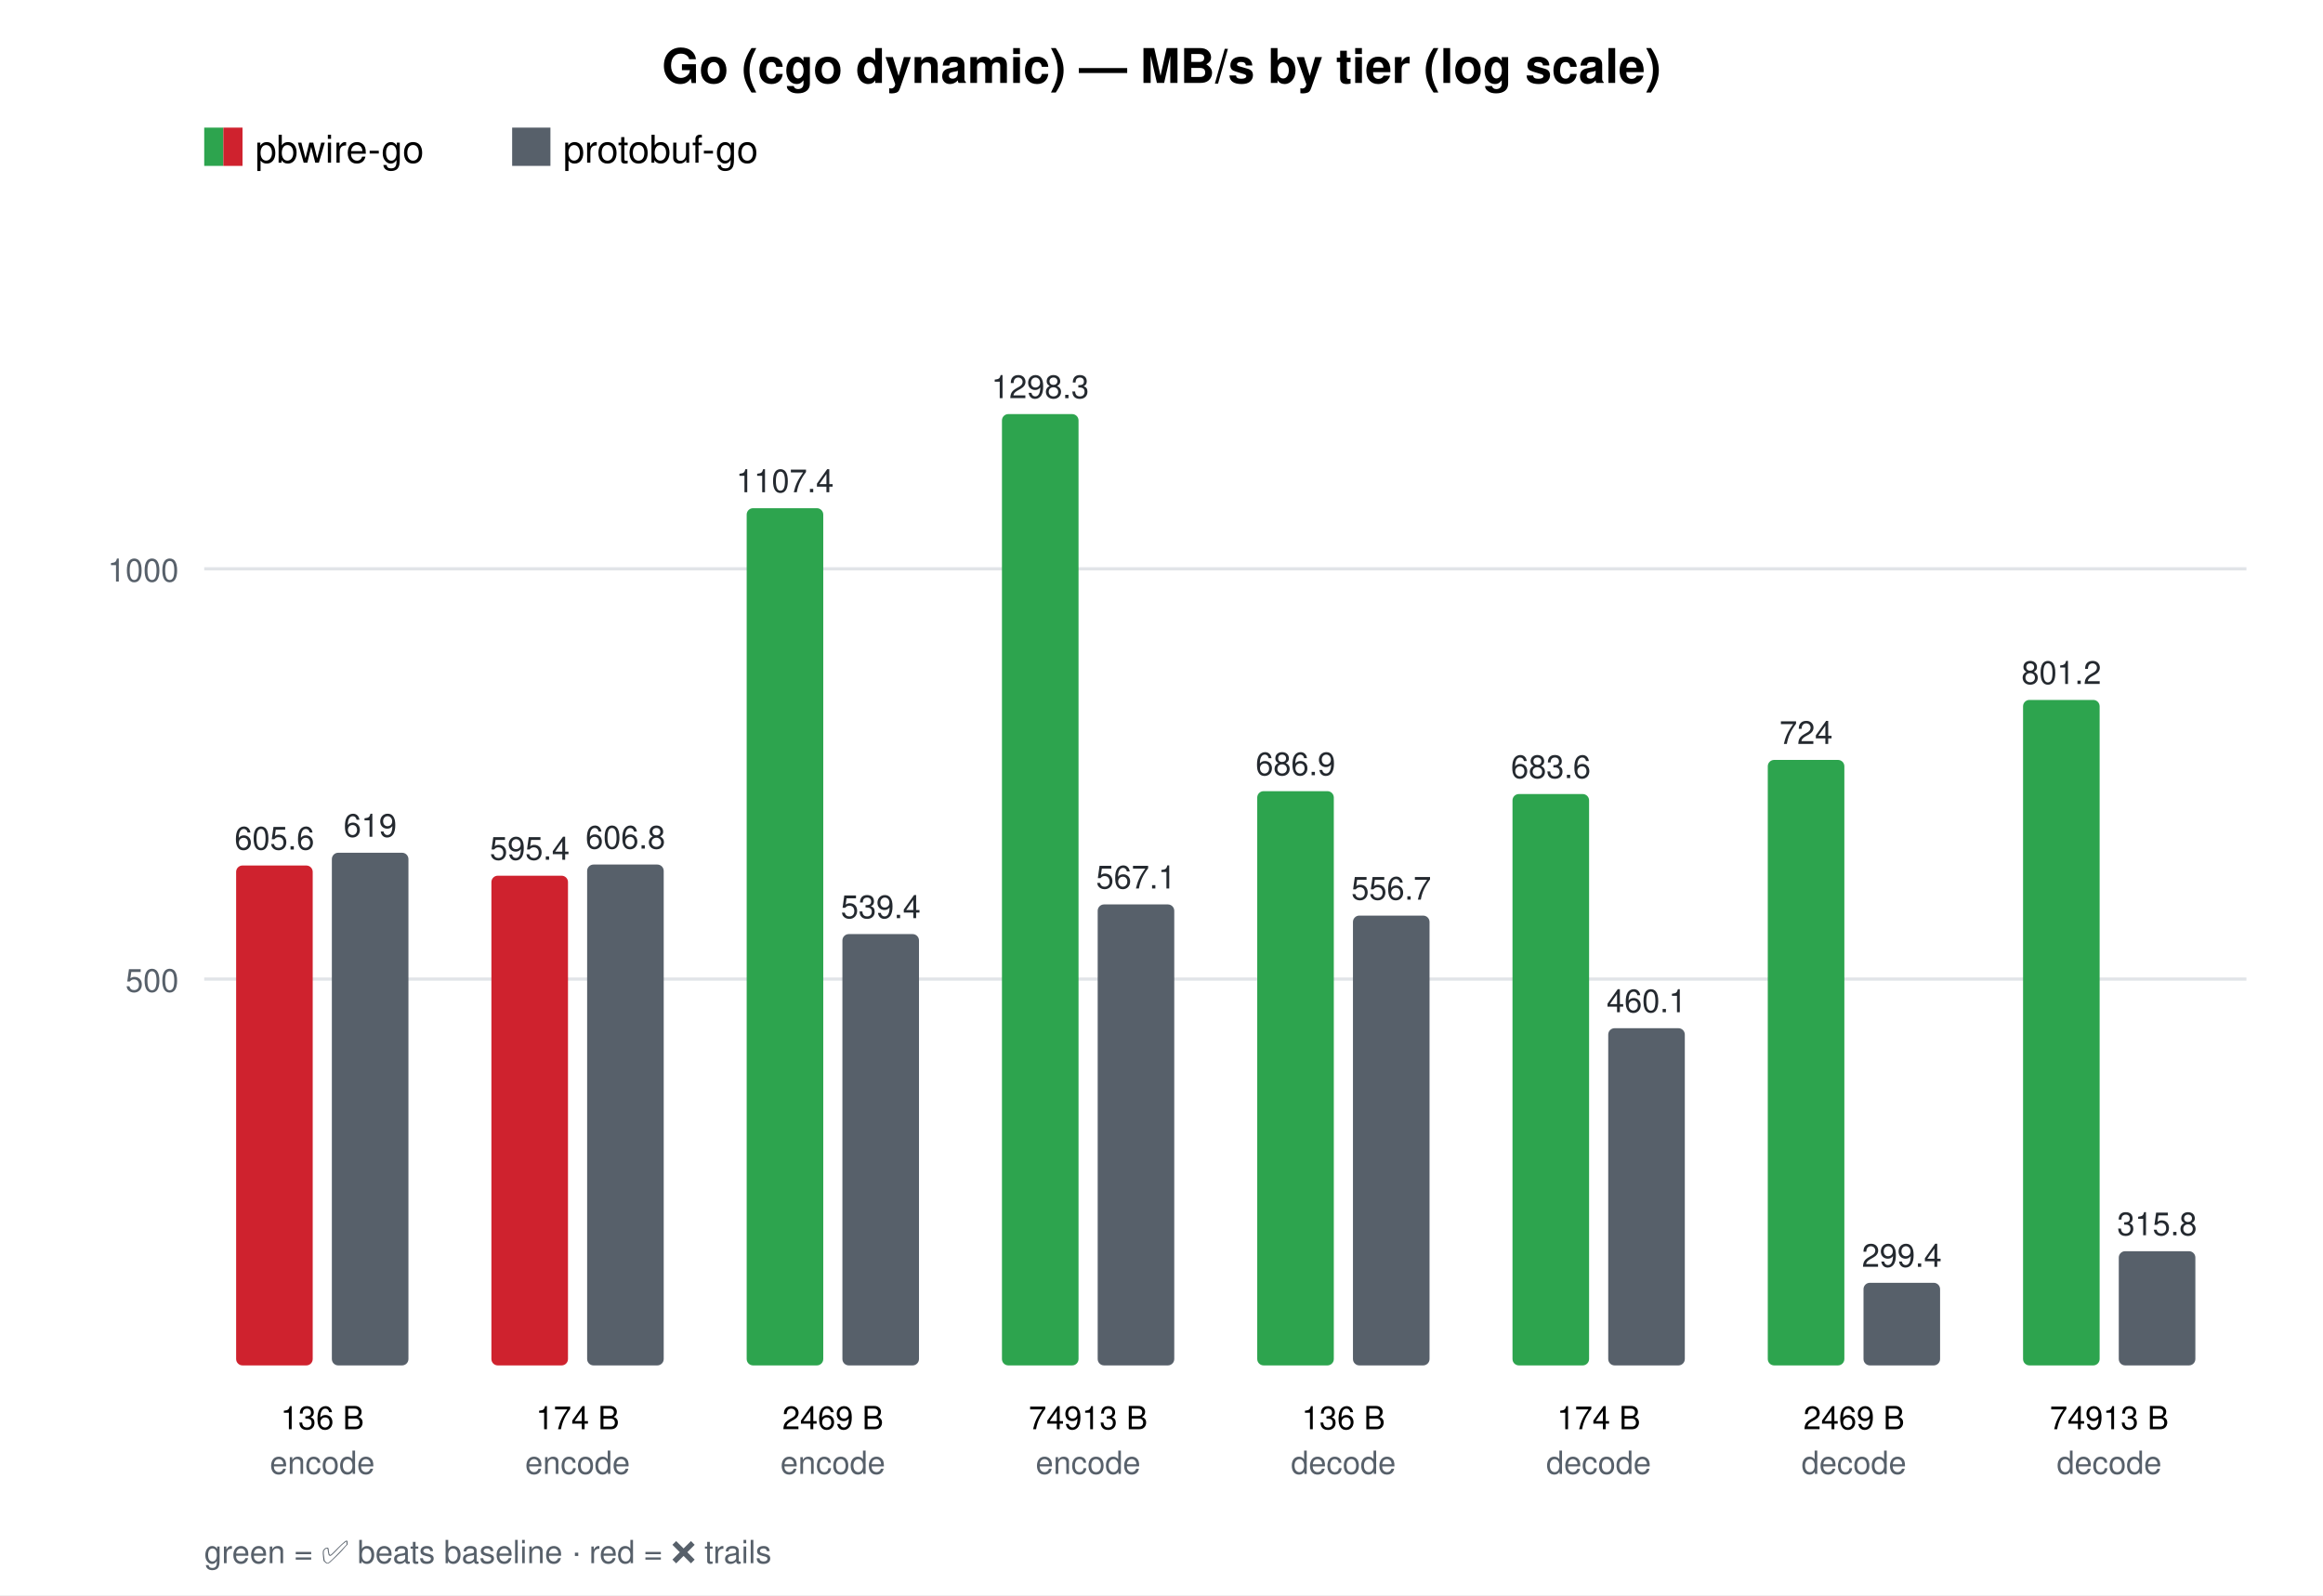
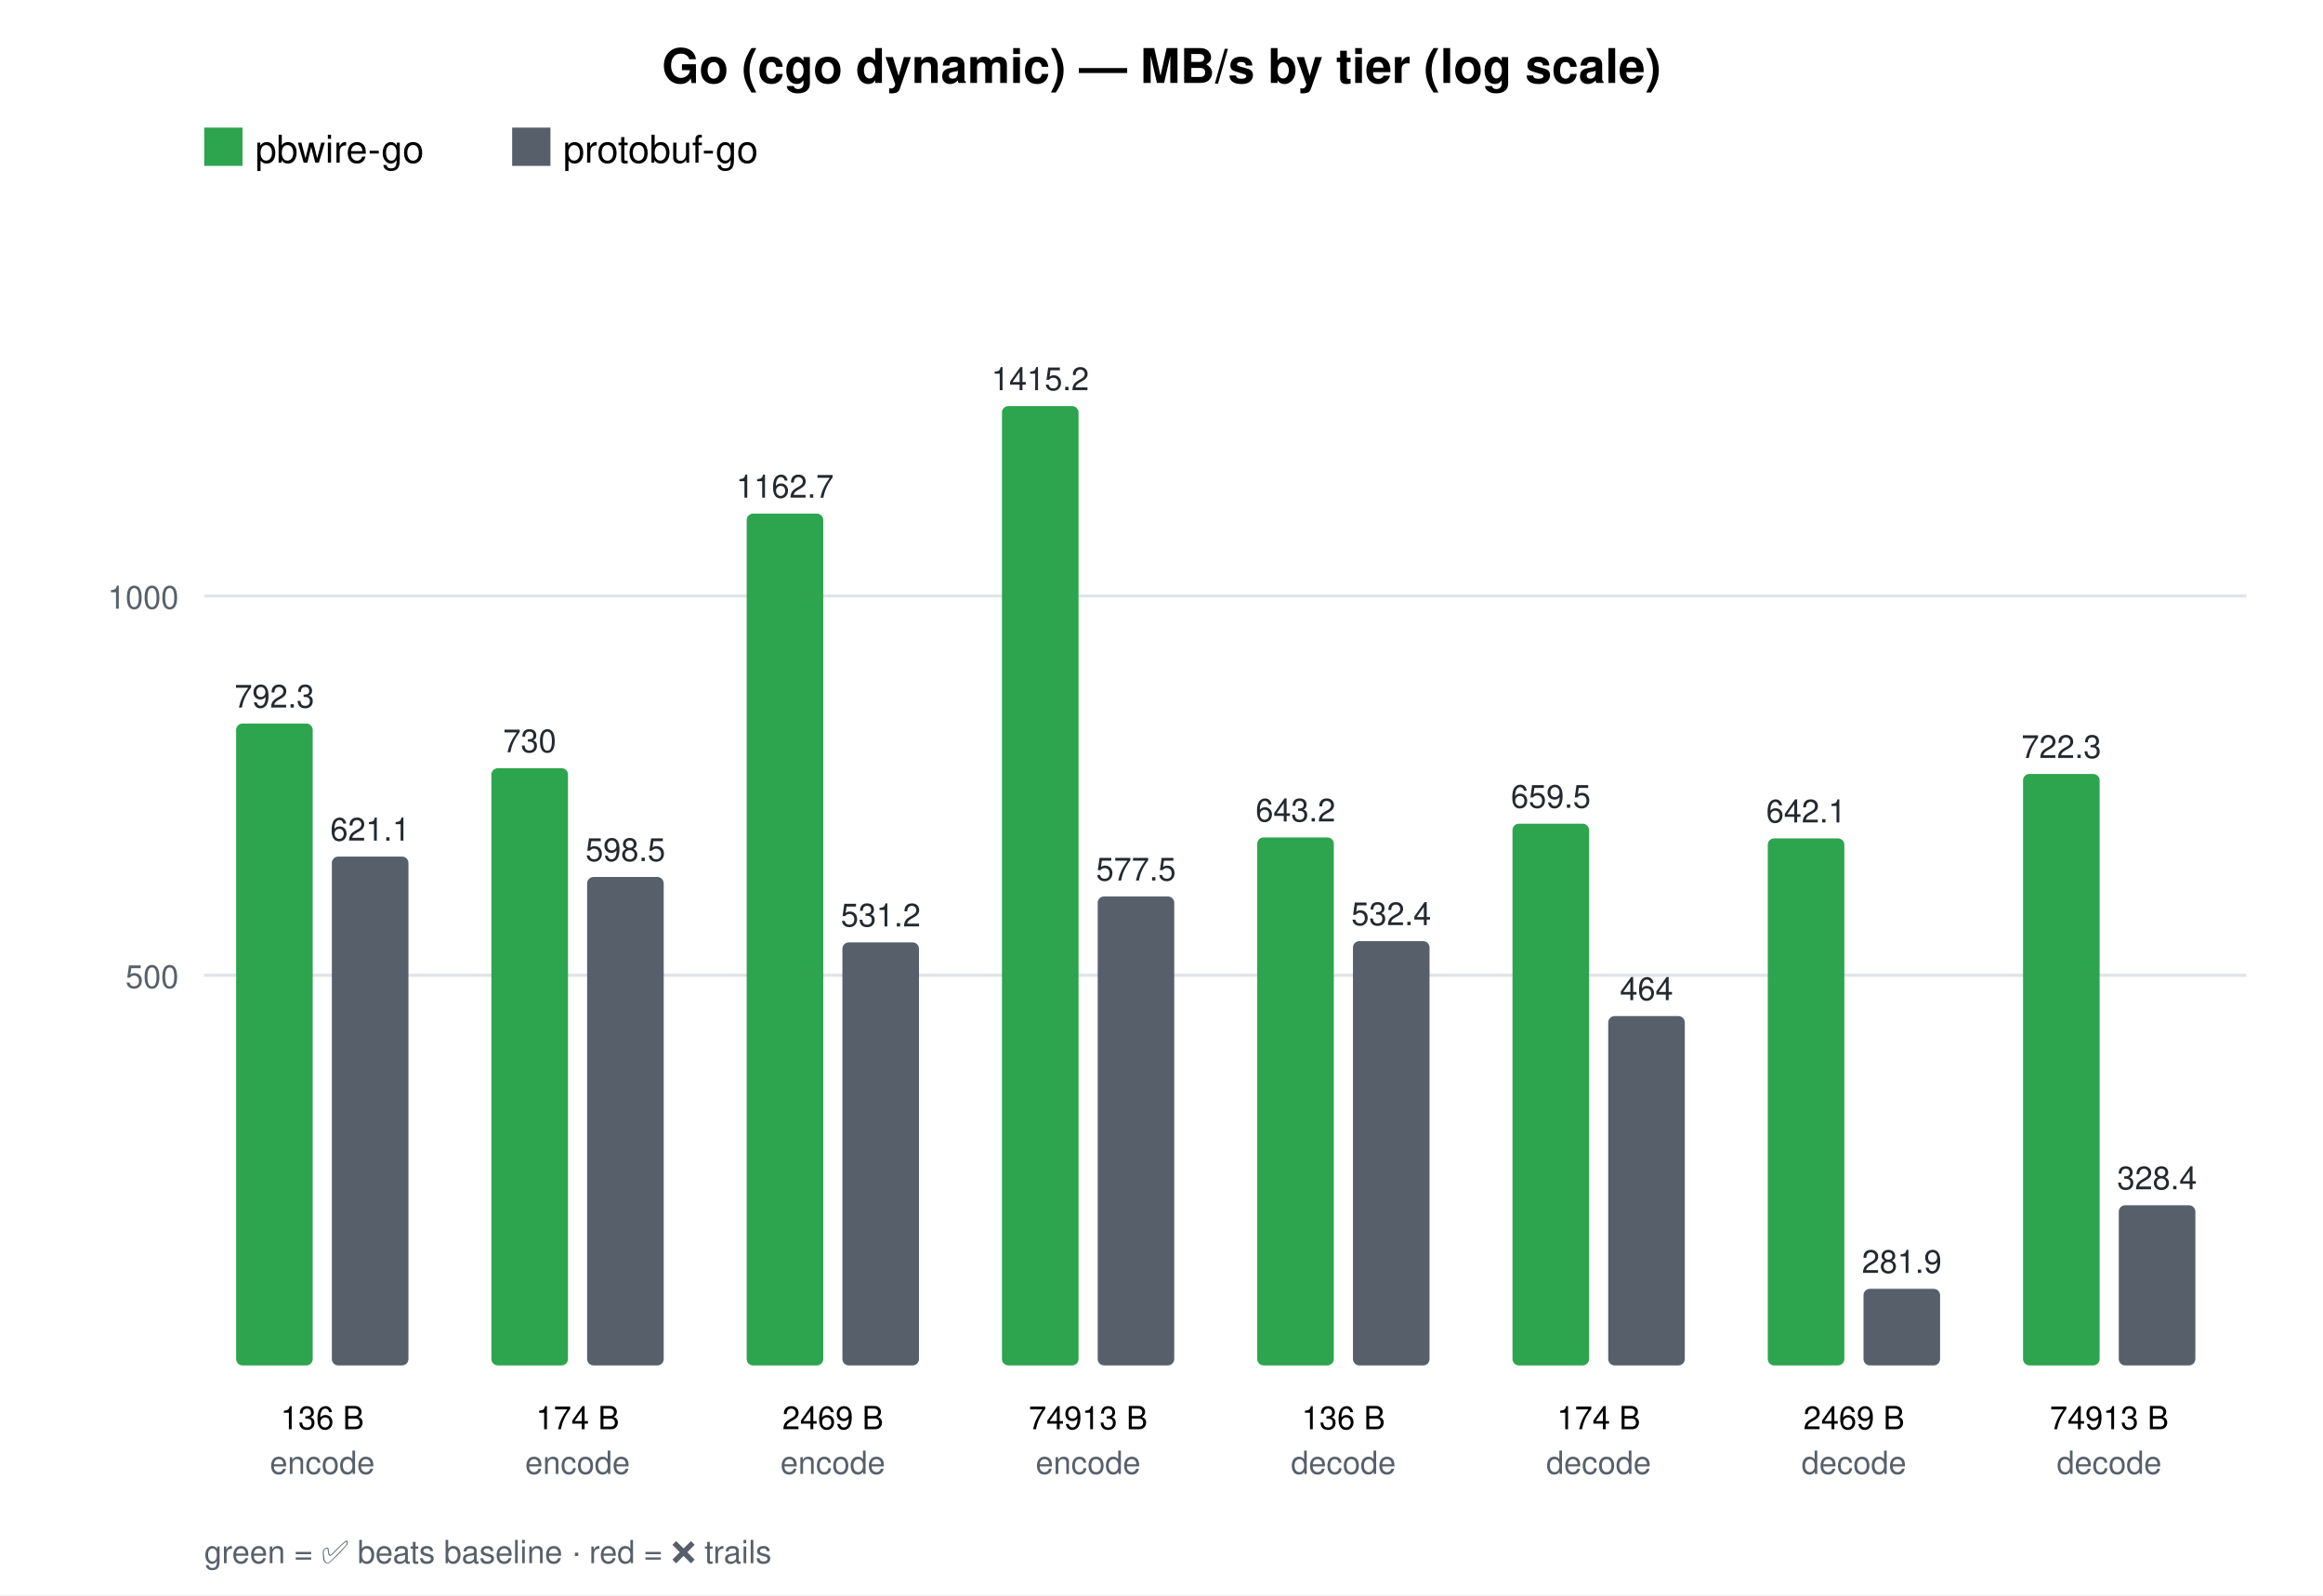
<svg xmlns="http://www.w3.org/2000/svg" width="728" height="500" font-family="Helvetica, Arial, sans-serif">
  <rect width="728" height="500" fill="#ffffff" />
  <text x="364.0" y="26" text-anchor="middle" font-size="15" font-weight="bold">Go (cgo dynamic) — MB/s by tier (log scale)</text>
-   <rect x="64" y="40" width="6" height="12" fill="#2da44e" />
-   <rect x="70" y="40" width="6" height="12" fill="#cf222e" />
+   <rect x="64" y="40" width="12" height="12" fill="#2da44e" />
  <text x="80" y="51" font-size="12">pbwire-go</text>
  <rect x="160.5" y="40" width="12" height="12" fill="#57606a" />
  <text x="176.5" y="51" font-size="12">protobuf-go</text>
-   <line x1="64" y1="306.9" x2="704" y2="306.9" stroke="#e1e4e8" />
-   <text x="56" y="310.9" text-anchor="end" font-size="10" fill="#57606a">500</text>
-   <line x1="64" y1="178.3" x2="704" y2="178.3" stroke="#e1e4e8" />
-   <text x="56" y="182.3" text-anchor="end" font-size="10" fill="#57606a">1000</text>
+   <line x1="64" y1="305.7" x2="704" y2="305.7" stroke="#e1e4e8" />
+   <text x="56" y="309.7" text-anchor="end" font-size="10" fill="#57606a">500</text>
+   <line x1="64" y1="186.8" x2="704" y2="186.8" stroke="#e1e4e8" />
+   <text x="56" y="190.8" text-anchor="end" font-size="10" fill="#57606a">1000</text>
  <text x="101.0" y="448" text-anchor="middle" font-size="10">136 B</text>
  <text x="101.0" y="462" text-anchor="middle" font-size="10" fill="#57606a">encode</text>
-   <rect x="74.0" y="271.3" width="24" height="156.7" rx="2" fill="#cf222e" />
-   <text x="86.0" y="266.3" text-anchor="middle" font-size="10" fill="#24292f">605.6</text>
-   <rect x="104.0" y="267.3" width="24" height="160.7" rx="2" fill="#57606a" />
-   <text x="116.0" y="262.3" text-anchor="middle" font-size="10" fill="#24292f">619</text>
+   <rect x="74.0" y="226.8" width="24" height="201.2" rx="2" fill="#2da44e" />
+   <text x="86.0" y="221.8" text-anchor="middle" font-size="10" fill="#24292f">792.3</text>
+   <rect x="104.0" y="268.5" width="24" height="159.5" rx="2" fill="#57606a" />
+   <text x="116.0" y="263.5" text-anchor="middle" font-size="10" fill="#24292f">621.1</text>
  <text x="181.0" y="448" text-anchor="middle" font-size="10">174 B</text>
  <text x="181.0" y="462" text-anchor="middle" font-size="10" fill="#57606a">encode</text>
-   <rect x="154.0" y="274.5" width="24" height="153.5" rx="2" fill="#cf222e" />
-   <text x="166.0" y="269.5" text-anchor="middle" font-size="10" fill="#24292f">595.4</text>
-   <rect x="184.0" y="271.0" width="24" height="157.0" rx="2" fill="#57606a" />
-   <text x="196.0" y="266.0" text-anchor="middle" font-size="10" fill="#24292f">606.8</text>
+   <rect x="154.0" y="240.8" width="24" height="187.2" rx="2" fill="#2da44e" />
+   <text x="166.0" y="235.8" text-anchor="middle" font-size="10" fill="#24292f">730</text>
+   <rect x="184.0" y="274.9" width="24" height="153.1" rx="2" fill="#57606a" />
+   <text x="196.0" y="269.9" text-anchor="middle" font-size="10" fill="#24292f">598.5</text>
  <text x="261.0" y="448" text-anchor="middle" font-size="10">2469 B</text>
  <text x="261.0" y="462" text-anchor="middle" font-size="10" fill="#57606a">encode</text>
-   <rect x="234.0" y="159.3" width="24" height="268.7" rx="2" fill="#2da44e" />
-   <text x="246.0" y="154.3" text-anchor="middle" font-size="10" fill="#24292f">1107.4</text>
-   <rect x="264.0" y="292.8" width="24" height="135.2" rx="2" fill="#57606a" />
-   <text x="276.0" y="287.8" text-anchor="middle" font-size="10" fill="#24292f">539.4</text>
+   <rect x="234.0" y="161.0" width="24" height="267.0" rx="2" fill="#2da44e" />
+   <text x="246.0" y="156.0" text-anchor="middle" font-size="10" fill="#24292f">1162.7</text>
+   <rect x="264.0" y="295.4" width="24" height="132.6" rx="2" fill="#57606a" />
+   <text x="276.0" y="290.4" text-anchor="middle" font-size="10" fill="#24292f">531.2</text>
  <text x="341.0" y="448" text-anchor="middle" font-size="10">74913 B</text>
  <text x="341.0" y="462" text-anchor="middle" font-size="10" fill="#57606a">encode</text>
-   <rect x="314.0" y="129.8" width="24" height="298.2" rx="2" fill="#2da44e" />
-   <text x="326.0" y="124.8" text-anchor="middle" font-size="10" fill="#24292f">1298.3</text>
-   <rect x="344.0" y="283.5" width="24" height="144.5" rx="2" fill="#57606a" />
-   <text x="356.0" y="278.5" text-anchor="middle" font-size="10" fill="#24292f">567.1</text>
+   <rect x="314.0" y="127.3" width="24" height="300.7" rx="2" fill="#2da44e" />
+   <text x="326.0" y="122.3" text-anchor="middle" font-size="10" fill="#24292f">1415.2</text>
+   <rect x="344.0" y="281.0" width="24" height="147.0" rx="2" fill="#57606a" />
+   <text x="356.0" y="276.0" text-anchor="middle" font-size="10" fill="#24292f">577.5</text>
  <text x="421.0" y="448" text-anchor="middle" font-size="10">136 B</text>
  <text x="421.0" y="462" text-anchor="middle" font-size="10" fill="#57606a">decode</text>
-   <rect x="394.0" y="248.0" width="24" height="180.0" rx="2" fill="#2da44e" />
-   <text x="406.0" y="243.0" text-anchor="middle" font-size="10" fill="#24292f">686.9</text>
-   <rect x="424.0" y="287.0" width="24" height="141.0" rx="2" fill="#57606a" />
-   <text x="436.0" y="282.0" text-anchor="middle" font-size="10" fill="#24292f">556.7</text>
+   <rect x="394.0" y="262.5" width="24" height="165.5" rx="2" fill="#2da44e" />
+   <text x="406.0" y="257.5" text-anchor="middle" font-size="10" fill="#24292f">643.2</text>
+   <rect x="424.0" y="295.0" width="24" height="133.0" rx="2" fill="#57606a" />
+   <text x="436.0" y="290.0" text-anchor="middle" font-size="10" fill="#24292f">532.4</text>
  <text x="501.0" y="448" text-anchor="middle" font-size="10">174 B</text>
  <text x="501.0" y="462" text-anchor="middle" font-size="10" fill="#57606a">decode</text>
-   <rect x="474.0" y="248.9" width="24" height="179.1" rx="2" fill="#2da44e" />
-   <text x="486.0" y="243.9" text-anchor="middle" font-size="10" fill="#24292f">683.6</text>
-   <rect x="504.0" y="322.3" width="24" height="105.7" rx="2" fill="#57606a" />
-   <text x="516.0" y="317.3" text-anchor="middle" font-size="10" fill="#24292f">460.1</text>
+   <rect x="474.0" y="258.2" width="24" height="169.8" rx="2" fill="#2da44e" />
+   <text x="486.0" y="253.2" text-anchor="middle" font-size="10" fill="#24292f">659.5</text>
+   <rect x="504.0" y="318.5" width="24" height="109.5" rx="2" fill="#57606a" />
+   <text x="516.0" y="313.5" text-anchor="middle" font-size="10" fill="#24292f">464</text>
  <text x="581.0" y="448" text-anchor="middle" font-size="10">2469 B</text>
  <text x="581.0" y="462" text-anchor="middle" font-size="10" fill="#57606a">decode</text>
-   <rect x="554.0" y="238.2" width="24" height="189.8" rx="2" fill="#2da44e" />
-   <text x="566.0" y="233.2" text-anchor="middle" font-size="10" fill="#24292f">724</text>
-   <rect x="584.0" y="402.1" width="24" height="25.9" rx="2" fill="#57606a" />
-   <text x="596.0" y="397.1" text-anchor="middle" font-size="10" fill="#24292f">299.4</text>
+   <rect x="554.0" y="262.8" width="24" height="165.2" rx="2" fill="#2da44e" />
+   <text x="566.0" y="257.8" text-anchor="middle" font-size="10" fill="#24292f">642.1</text>
+   <rect x="584.0" y="404.0" width="24" height="24.0" rx="2" fill="#57606a" />
+   <text x="596.0" y="399.0" text-anchor="middle" font-size="10" fill="#24292f">281.9</text>
  <text x="661.0" y="448" text-anchor="middle" font-size="10">74913 B</text>
  <text x="661.0" y="462" text-anchor="middle" font-size="10" fill="#57606a">decode</text>
-   <rect x="634.0" y="219.4" width="24" height="208.6" rx="2" fill="#2da44e" />
-   <text x="646.0" y="214.4" text-anchor="middle" font-size="10" fill="#24292f">801.2</text>
-   <rect x="664.0" y="392.2" width="24" height="35.8" rx="2" fill="#57606a" />
-   <text x="676.0" y="387.2" text-anchor="middle" font-size="10" fill="#24292f">315.8</text>
+   <rect x="634.0" y="242.6" width="24" height="185.4" rx="2" fill="#2da44e" />
+   <text x="646.0" y="237.6" text-anchor="middle" font-size="10" fill="#24292f">722.3</text>
+   <rect x="664.0" y="377.8" width="24" height="50.2" rx="2" fill="#57606a" />
+   <text x="676.0" y="372.8" text-anchor="middle" font-size="10" fill="#24292f">328.4</text>
  <text x="64" y="490" font-size="10" fill="#57606a">green = ✅ beats baseline · red = ❌ trails</text>
</svg>
